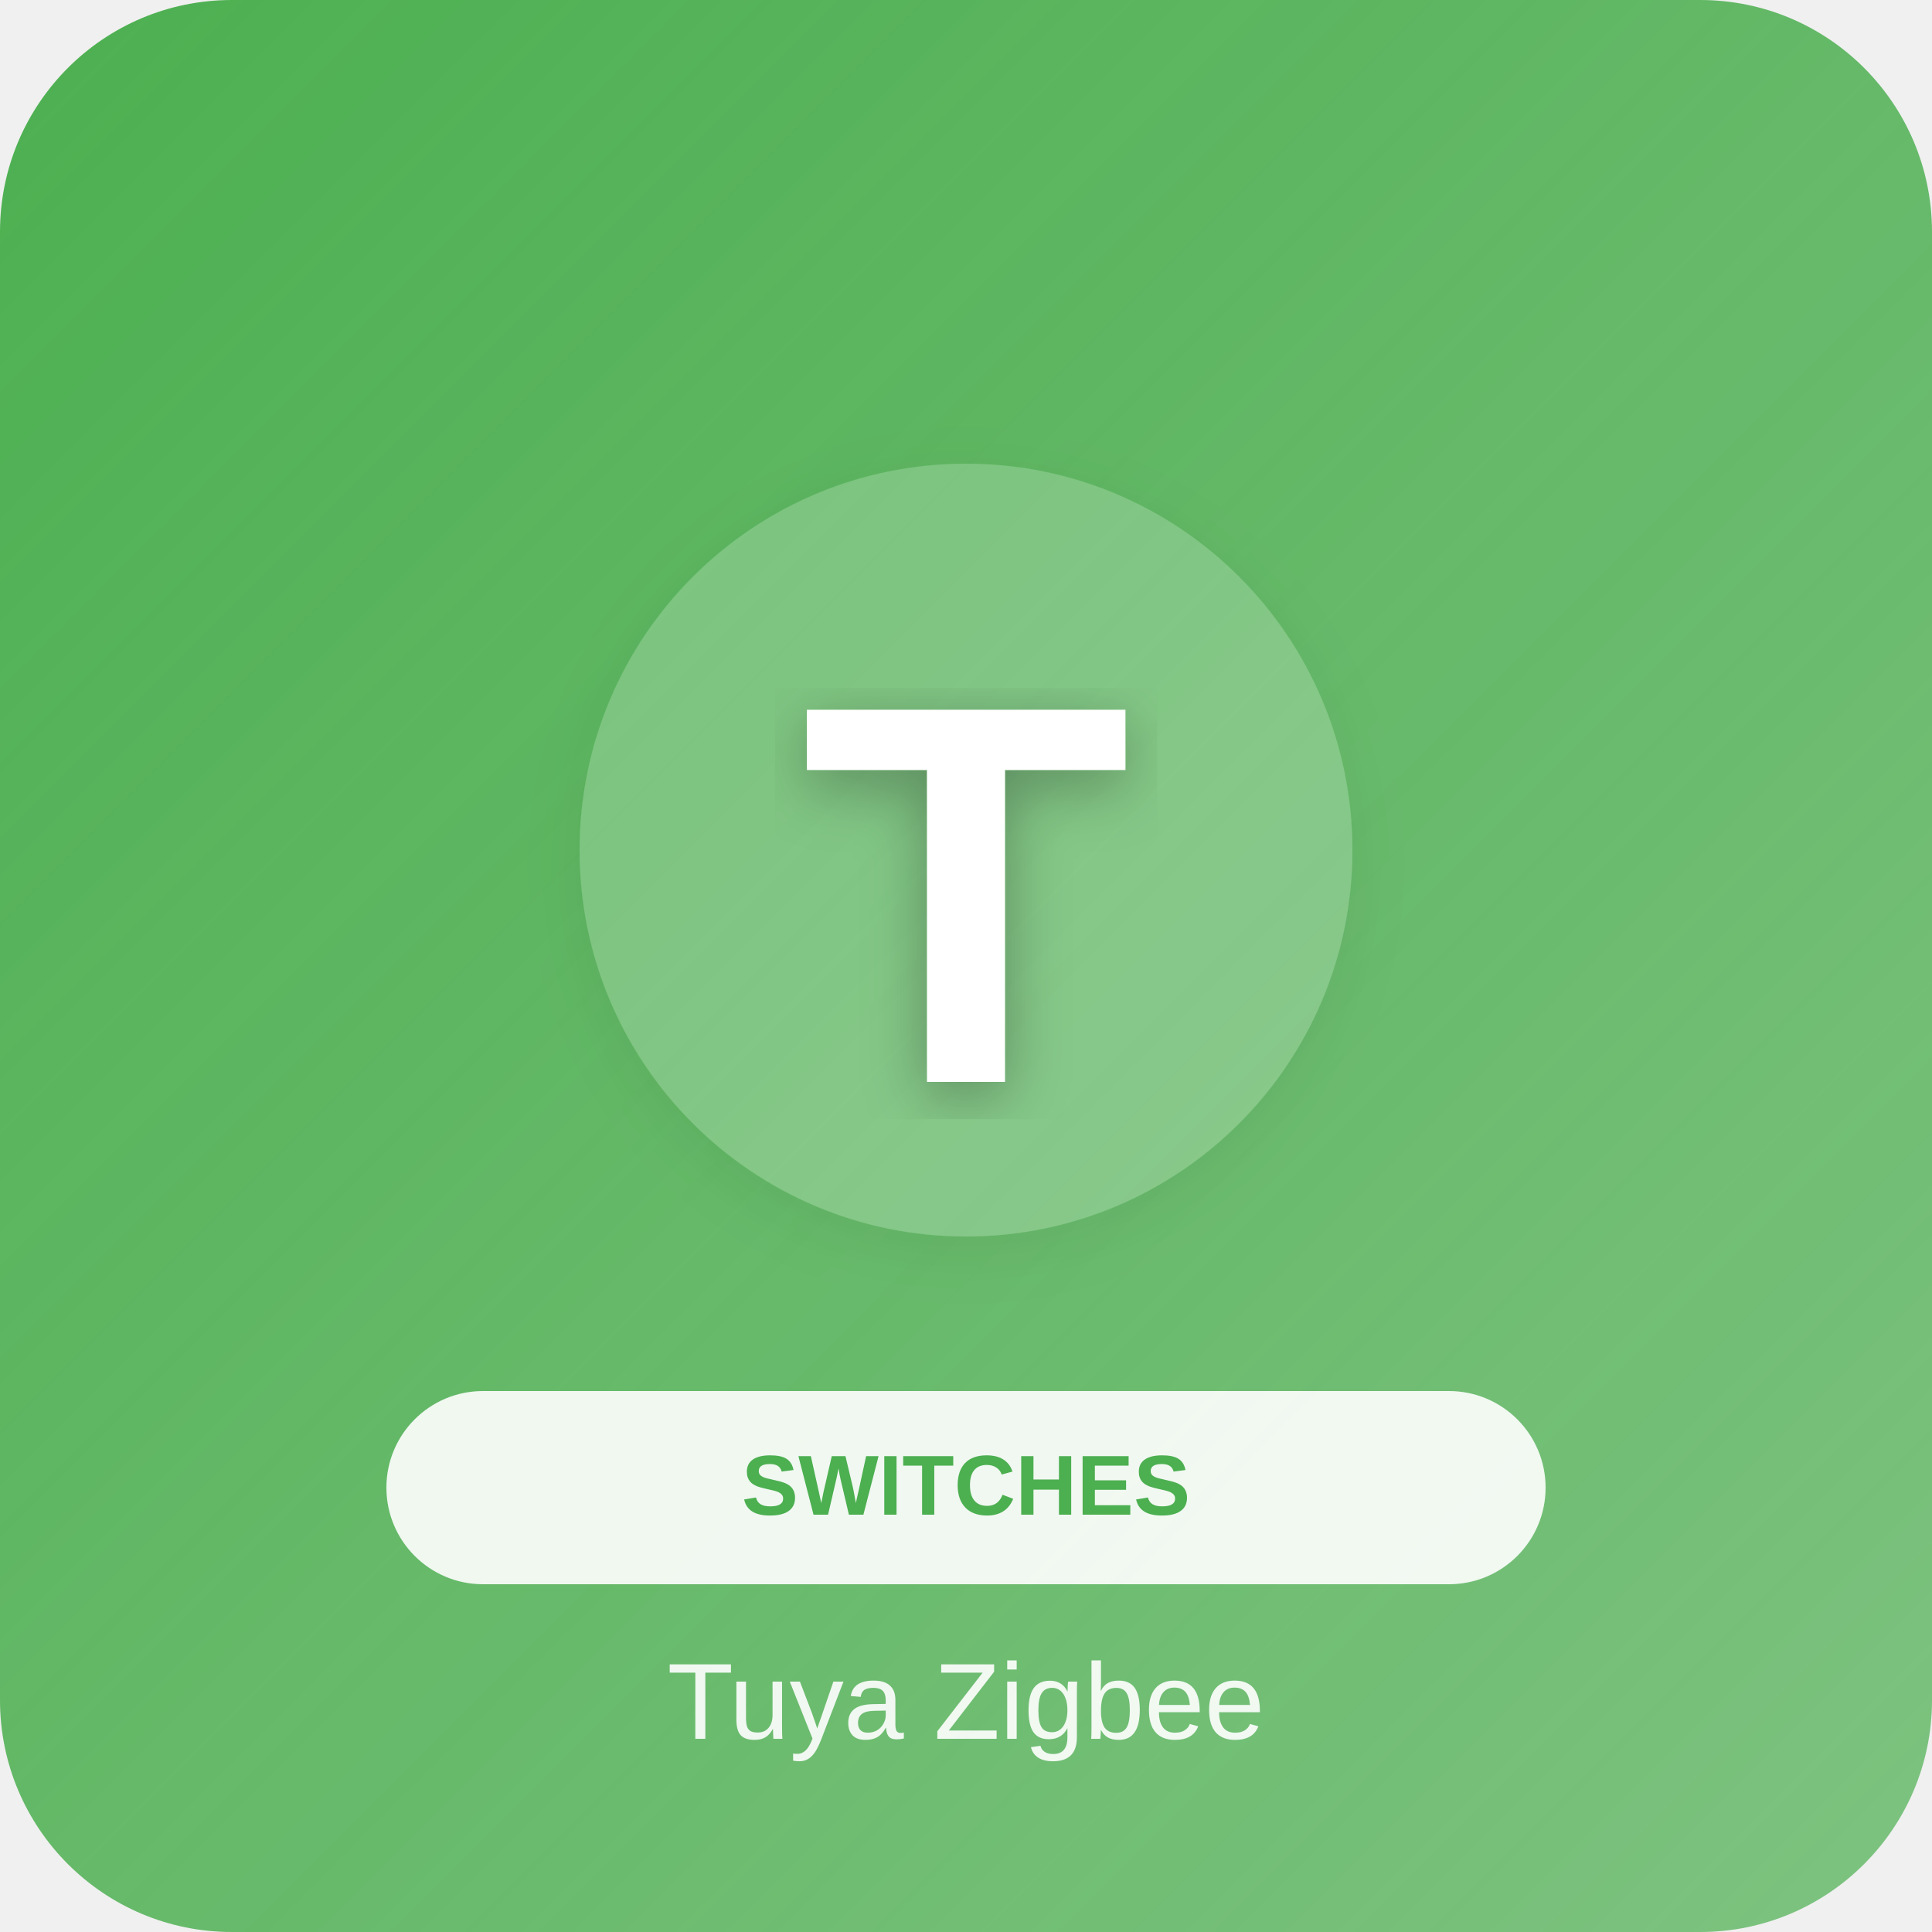
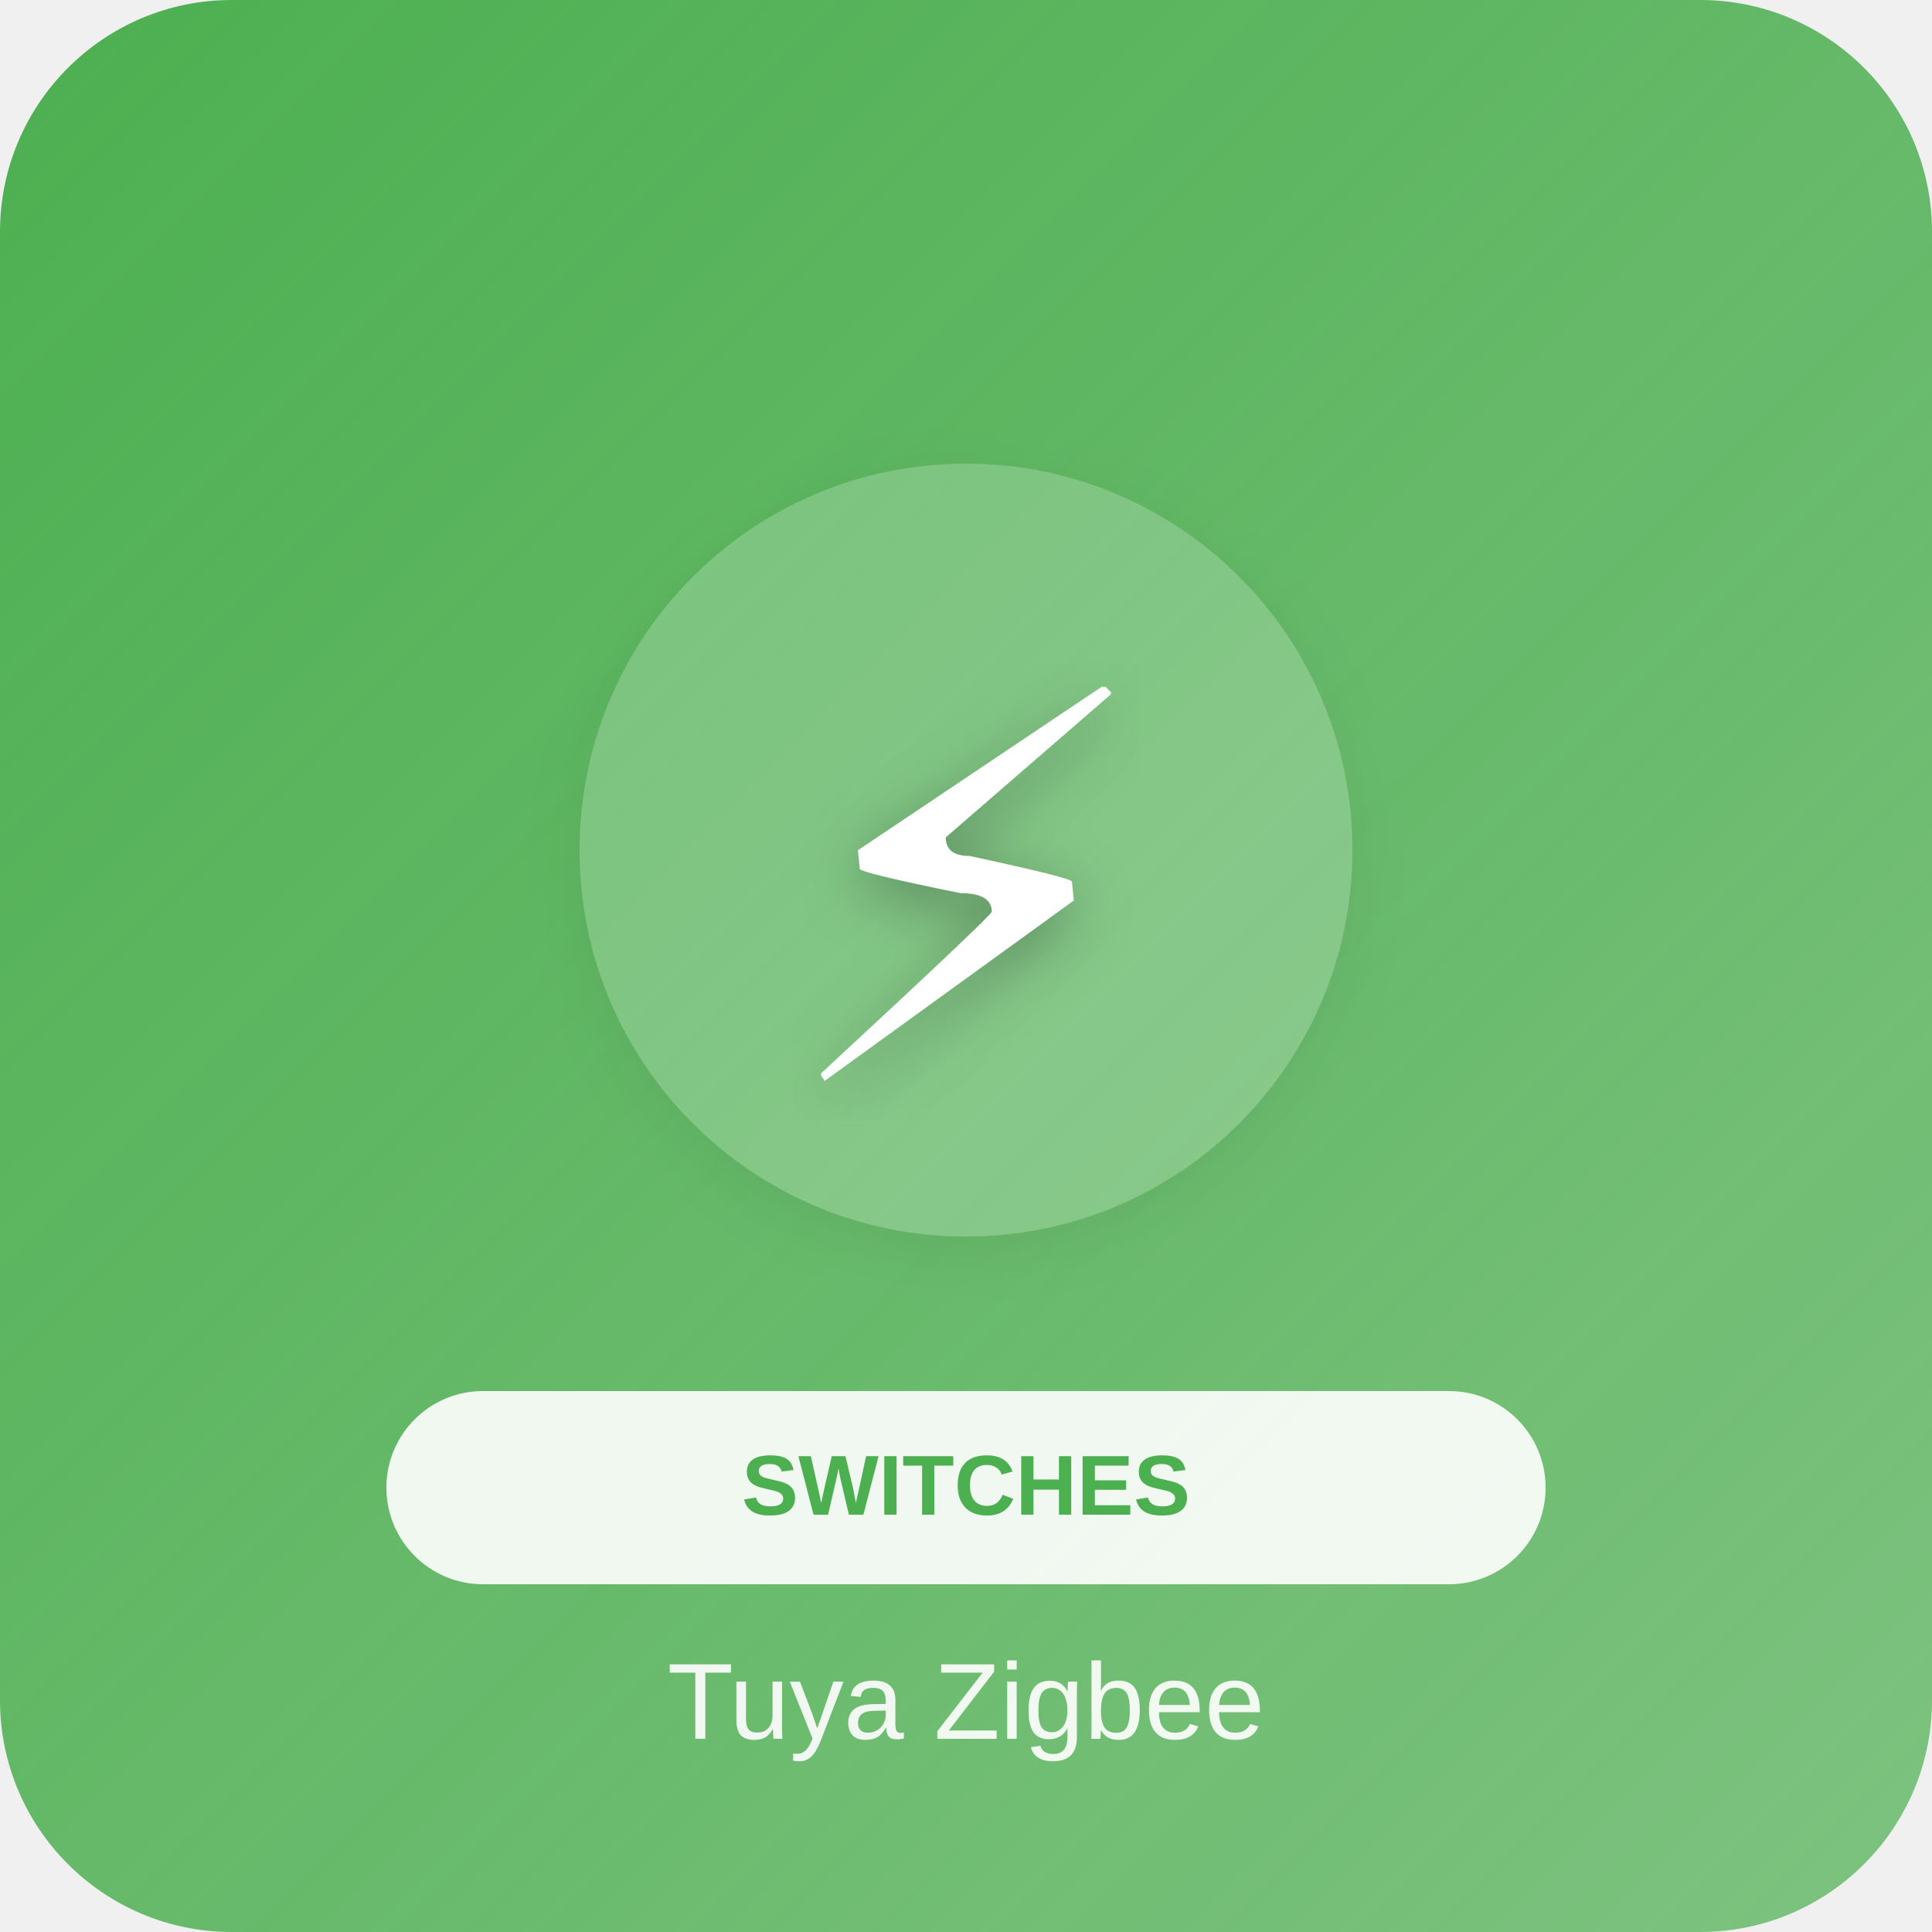
<svg xmlns="http://www.w3.org/2000/svg" width="500" height="500">
  <defs>
    <linearGradient id="grad_switches" x1="0%" y1="0%" x2="100%" y2="100%">
      <stop offset="0%" style="stop-color:#4CAF50;stop-opacity:1" />
      <stop offset="100%" style="stop-color:#4CAF50;stop-opacity:0.7" />
    </linearGradient>
    <filter id="shadow">
      <feDropShadow dx="0" dy="4" stdDeviation="8" flood-opacity="0.3" />
    </filter>
  </defs>
  <rect width="500" height="500" fill="url(#grad_switches)" rx="60" />
  <circle cx="250" cy="220" r="100" fill="white" opacity="0.2" filter="url(#shadow)" />
-   <text x="250" y="280" font-family="Arial, sans-serif" font-size="140" fill="white" text-anchor="middle" font-weight="bold" filter="url(#shadow)">T</text>
+   <text x="250" y="280" font-family="Arial, sans-serif" font-size="140" fill="white" text-anchor="middle" font-weight="bold" filter="url(#shadow)">⚡</text>
  <rect x="100" y="360" width="300" height="50" rx="25" fill="white" opacity="0.9" />
  <text x="250" y="392" font-family="Arial, sans-serif" font-size="22" fill="#4CAF50" text-anchor="middle" font-weight="bold">SWITCHES</text>
  <text x="250" y="450" font-family="Arial, sans-serif" font-size="28" fill="white" text-anchor="middle" opacity="0.9" font-weight="300">Tuya Zigbee</text>
</svg>
